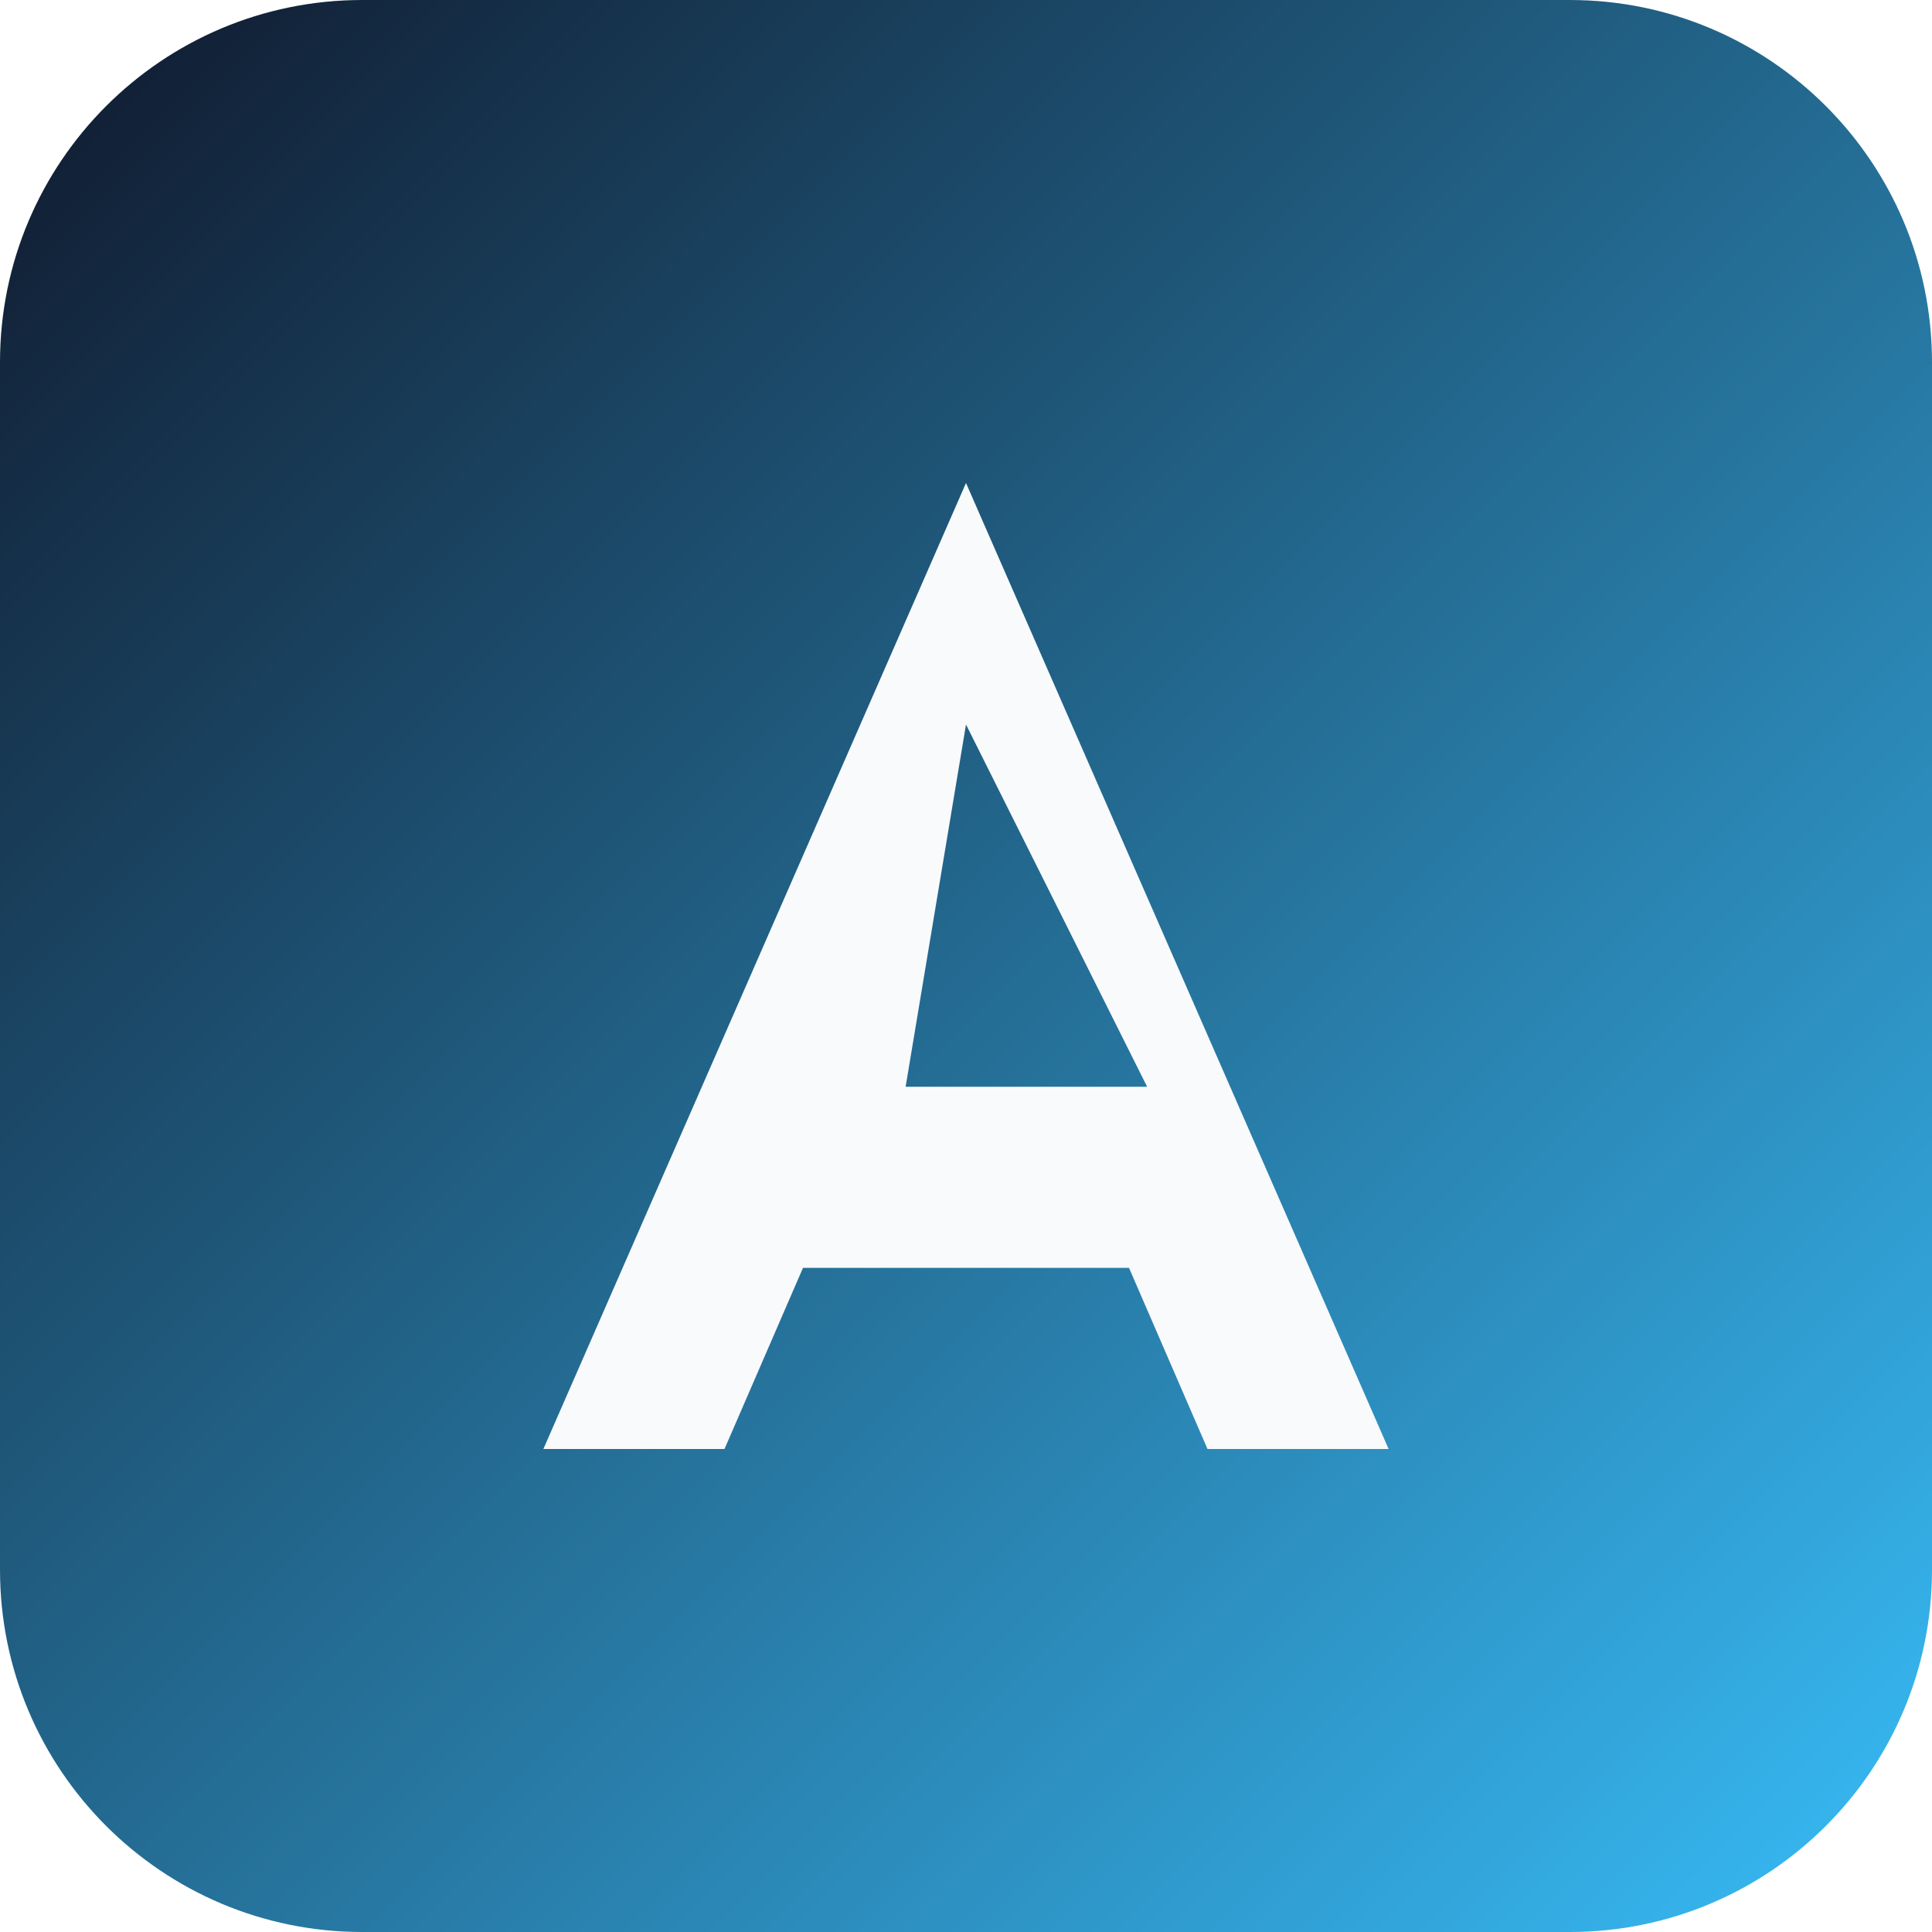
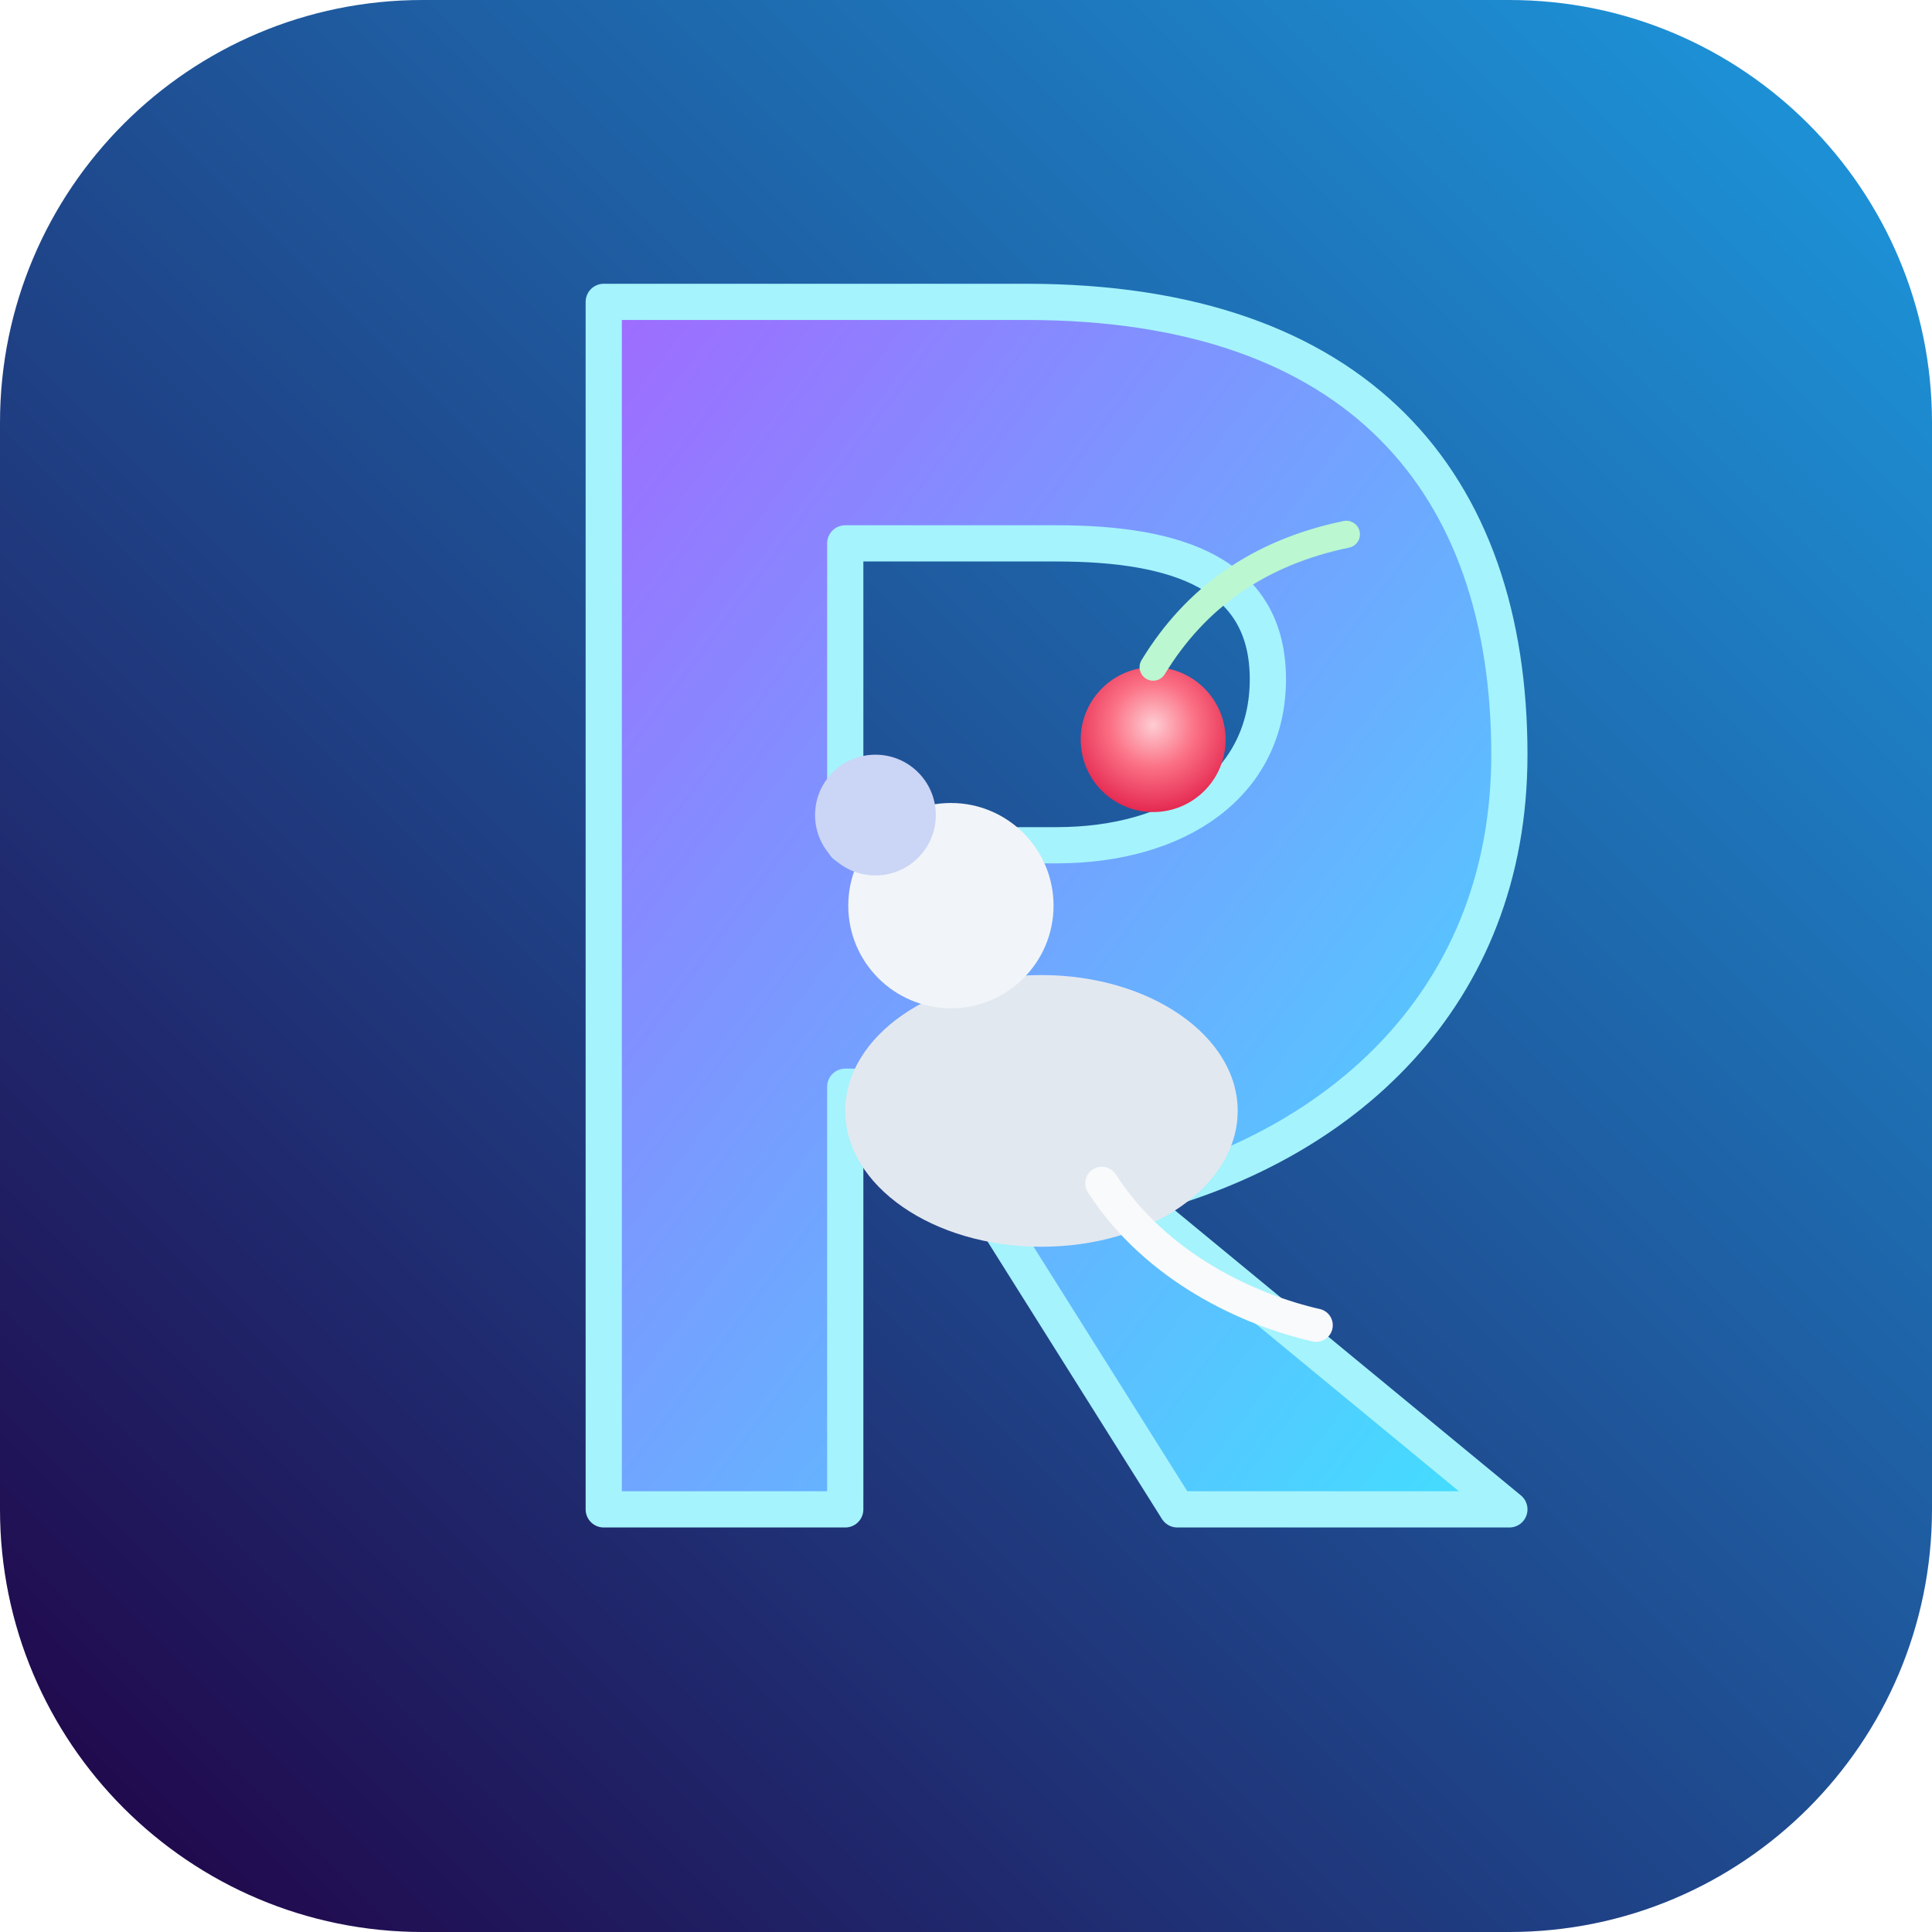
<svg xmlns="http://www.w3.org/2000/svg" viewBox="0 0 128 128" role="img" aria-labelledby="title desc">
  <defs>
-     <linearGradient id="bg" x1="0" x2="1" y1="0" y2="1">
-       <stop offset="0%" stop-color="#0f172a" />
-       <stop offset="100%" stop-color="#38bdf8" />
+     <linearGradient id="bgGradient" x1="0%" y1="100%" x2="100%" y2="0%">
+       <stop offset="0%" stop-color="#210044" />
+       <stop offset="100%" stop-color="#1d9be0" />
    </linearGradient>
+     <linearGradient id="rGradient" x1="0%" y1="0%" x2="100%" y2="100%">
+       <stop offset="0%" stop-color="#9f6bff" />
+       <stop offset="100%" stop-color="#41e0ff" />
+     </linearGradient>
+     <radialGradient id="cherryGradient" cx="50%" cy="40%" r="65%">
+       <stop offset="0%" stop-color="#fecdd3" />
+       <stop offset="45%" stop-color="#fb7185" />
+       <stop offset="100%" stop-color="#e11d48" />
+     </radialGradient>
  </defs>
-   <rect width="128" height="128" rx="24" fill="url(#bg)" />
-   <path d="M36 96L64 32l28 64h-12l-5.2-12H53.2L48 96H36Zm24-24h16L64 48l-4 24Z" fill="#f8fafc" />
+   <rect width="128" height="128" rx="28" fill="url(#bgGradient)" />
+   <path d="M40 20H68C90 20 100 32 100 50C100 66 89 76 75 79.4L100 100H78L60.4 72H56V100H40ZM56 36V56H70C78 56 84 52 84 45C84 38 78 36 70 36Z" fill="url(#rGradient)" stroke="#a5f3fc" stroke-width="2.4" stroke-linejoin="round" fill-rule="evenodd" />
+   <g fill="#f1f5f9">
+     <ellipse cx="69" cy="73.6" rx="13" ry="9" fill="#e2e8f0" />
+     <circle cx="63" cy="60" r="6.8" />
+     <circle cx="58" cy="54" r="4" fill="#cbd5f5" />
+   </g>
+   <path d="M73 78.4C76.6 84 82.8 86.8 87.2 87.8" fill="none" stroke="#f8fafc" stroke-width="2.2" stroke-linecap="round" />
+   <circle cx="76.4" cy="49" r="4.8" fill="url(#cherryGradient)" />
+   <path d="M76.4 44.2C79.2 39.6 83.4 36.6 89.2 35.4" fill="none" stroke="#bbf7d0" stroke-width="1.8" stroke-linecap="round" />
</svg>
